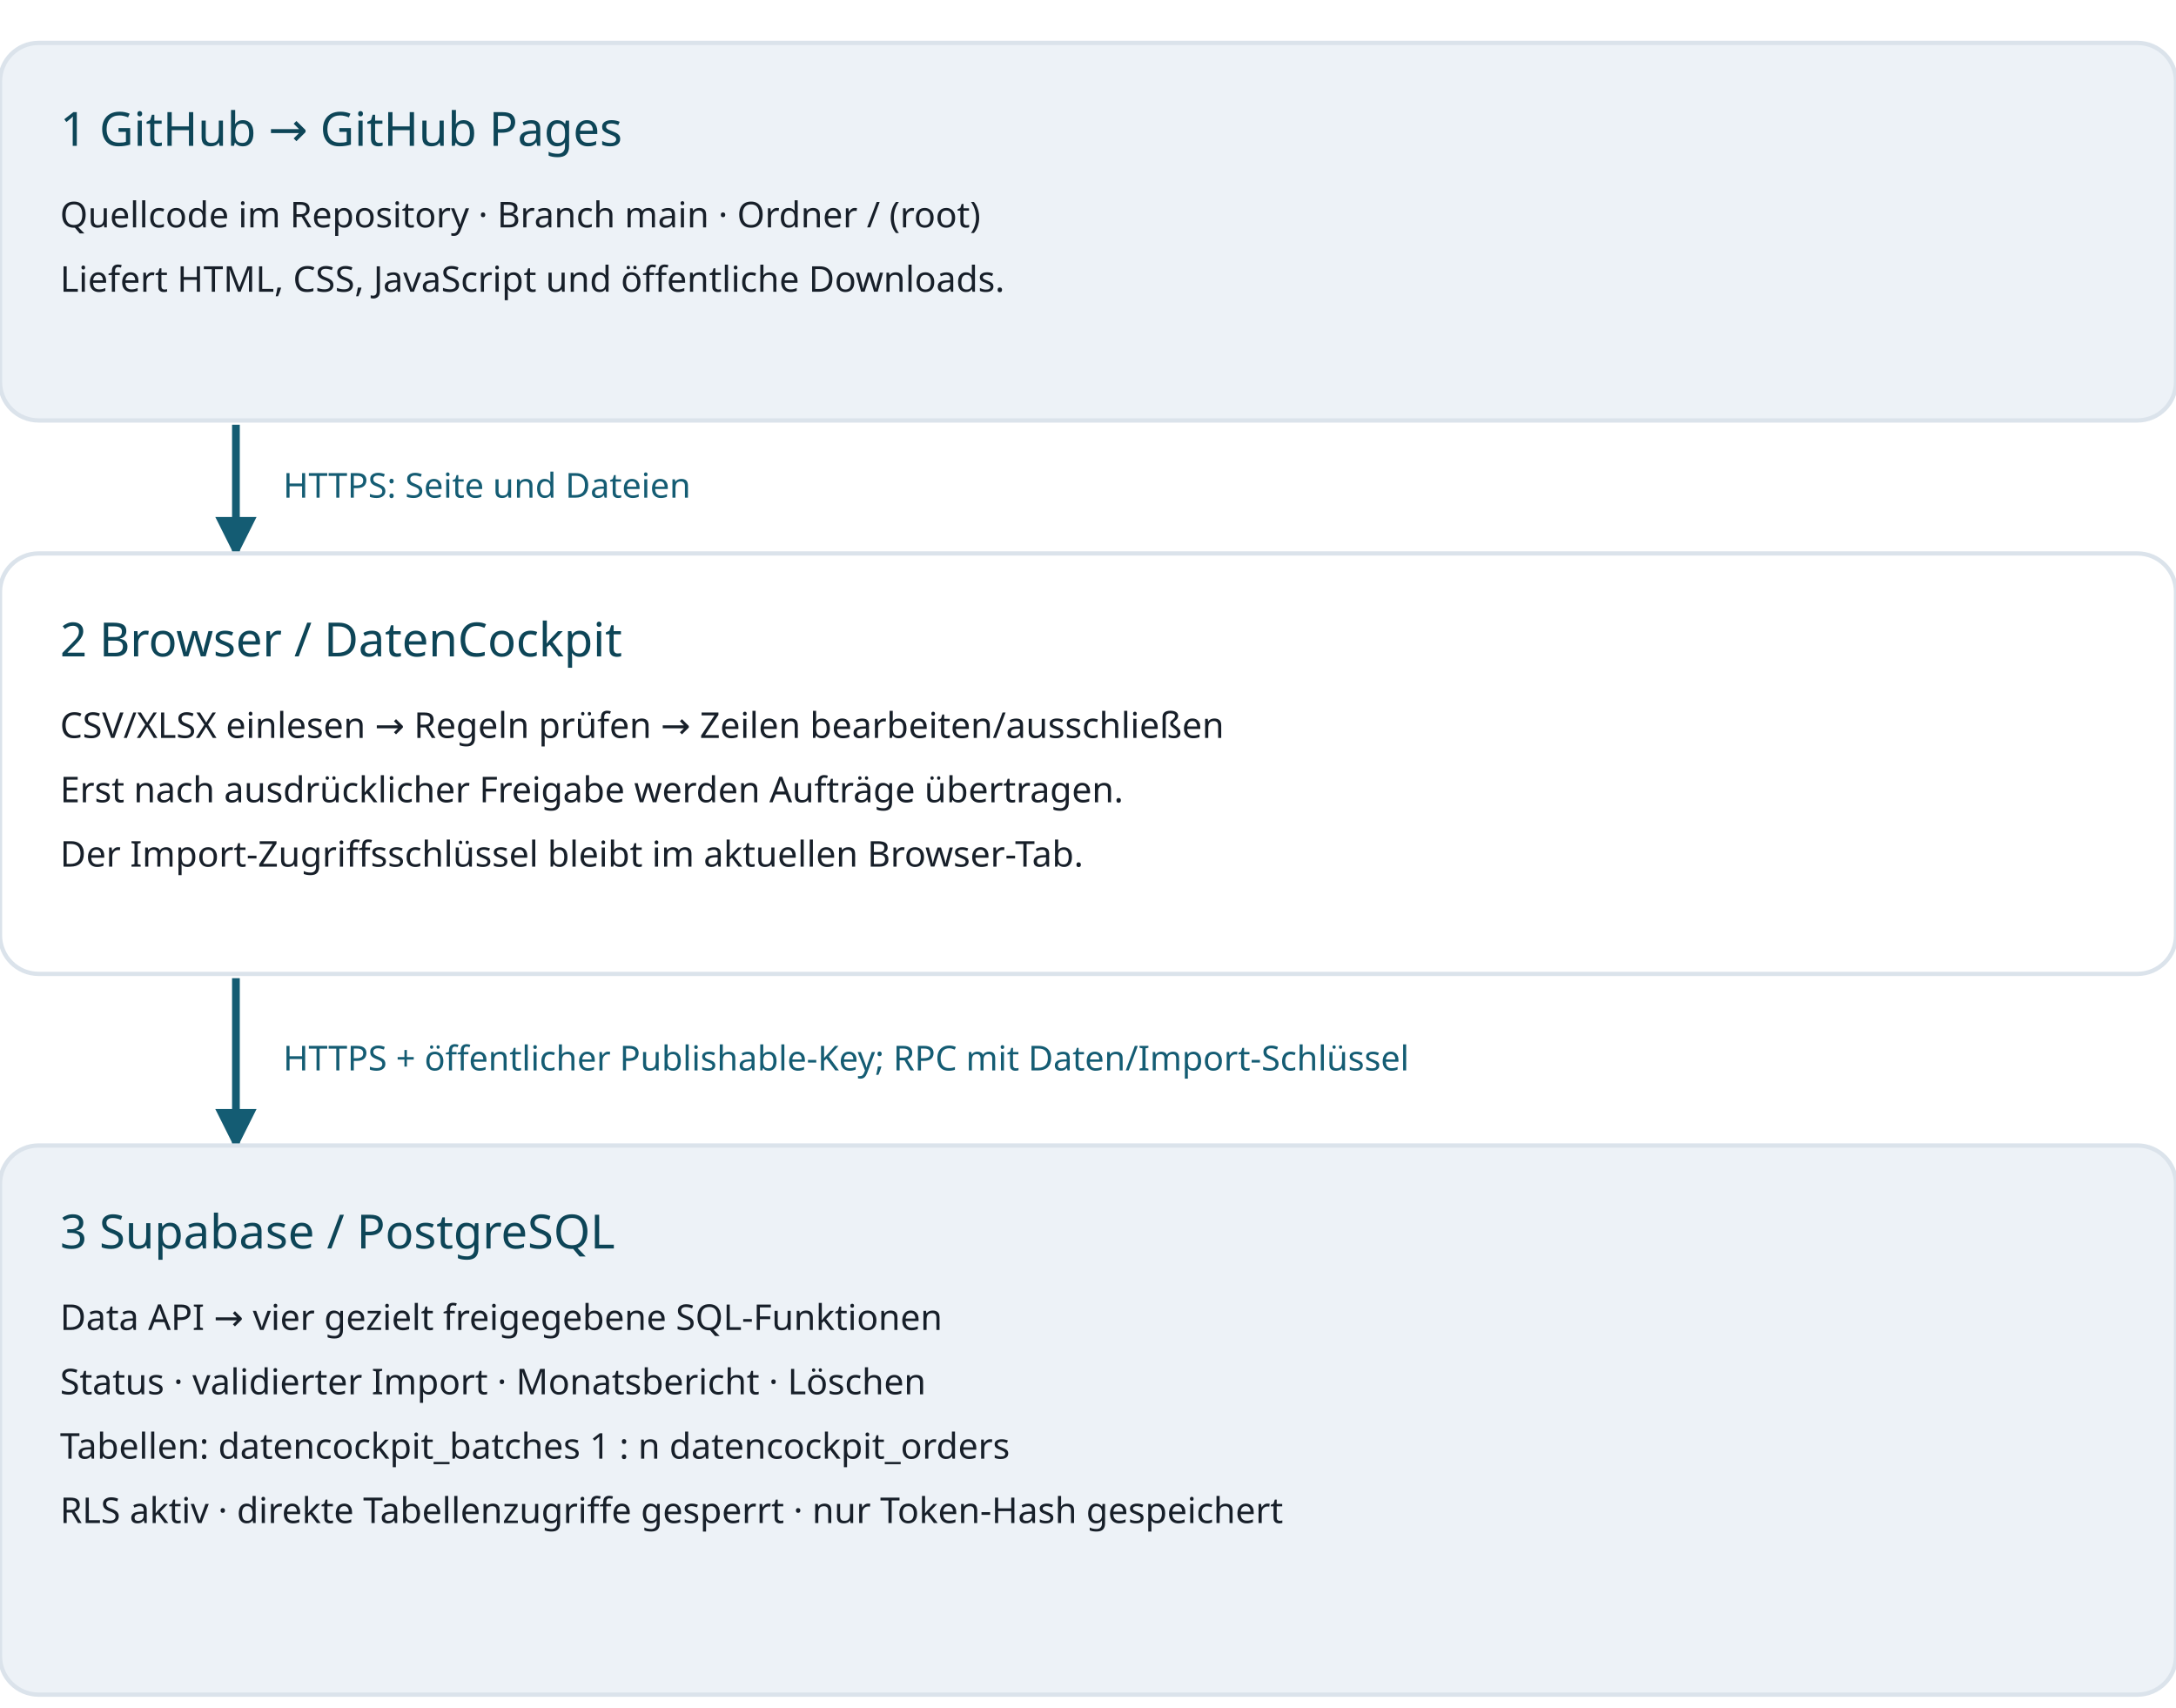
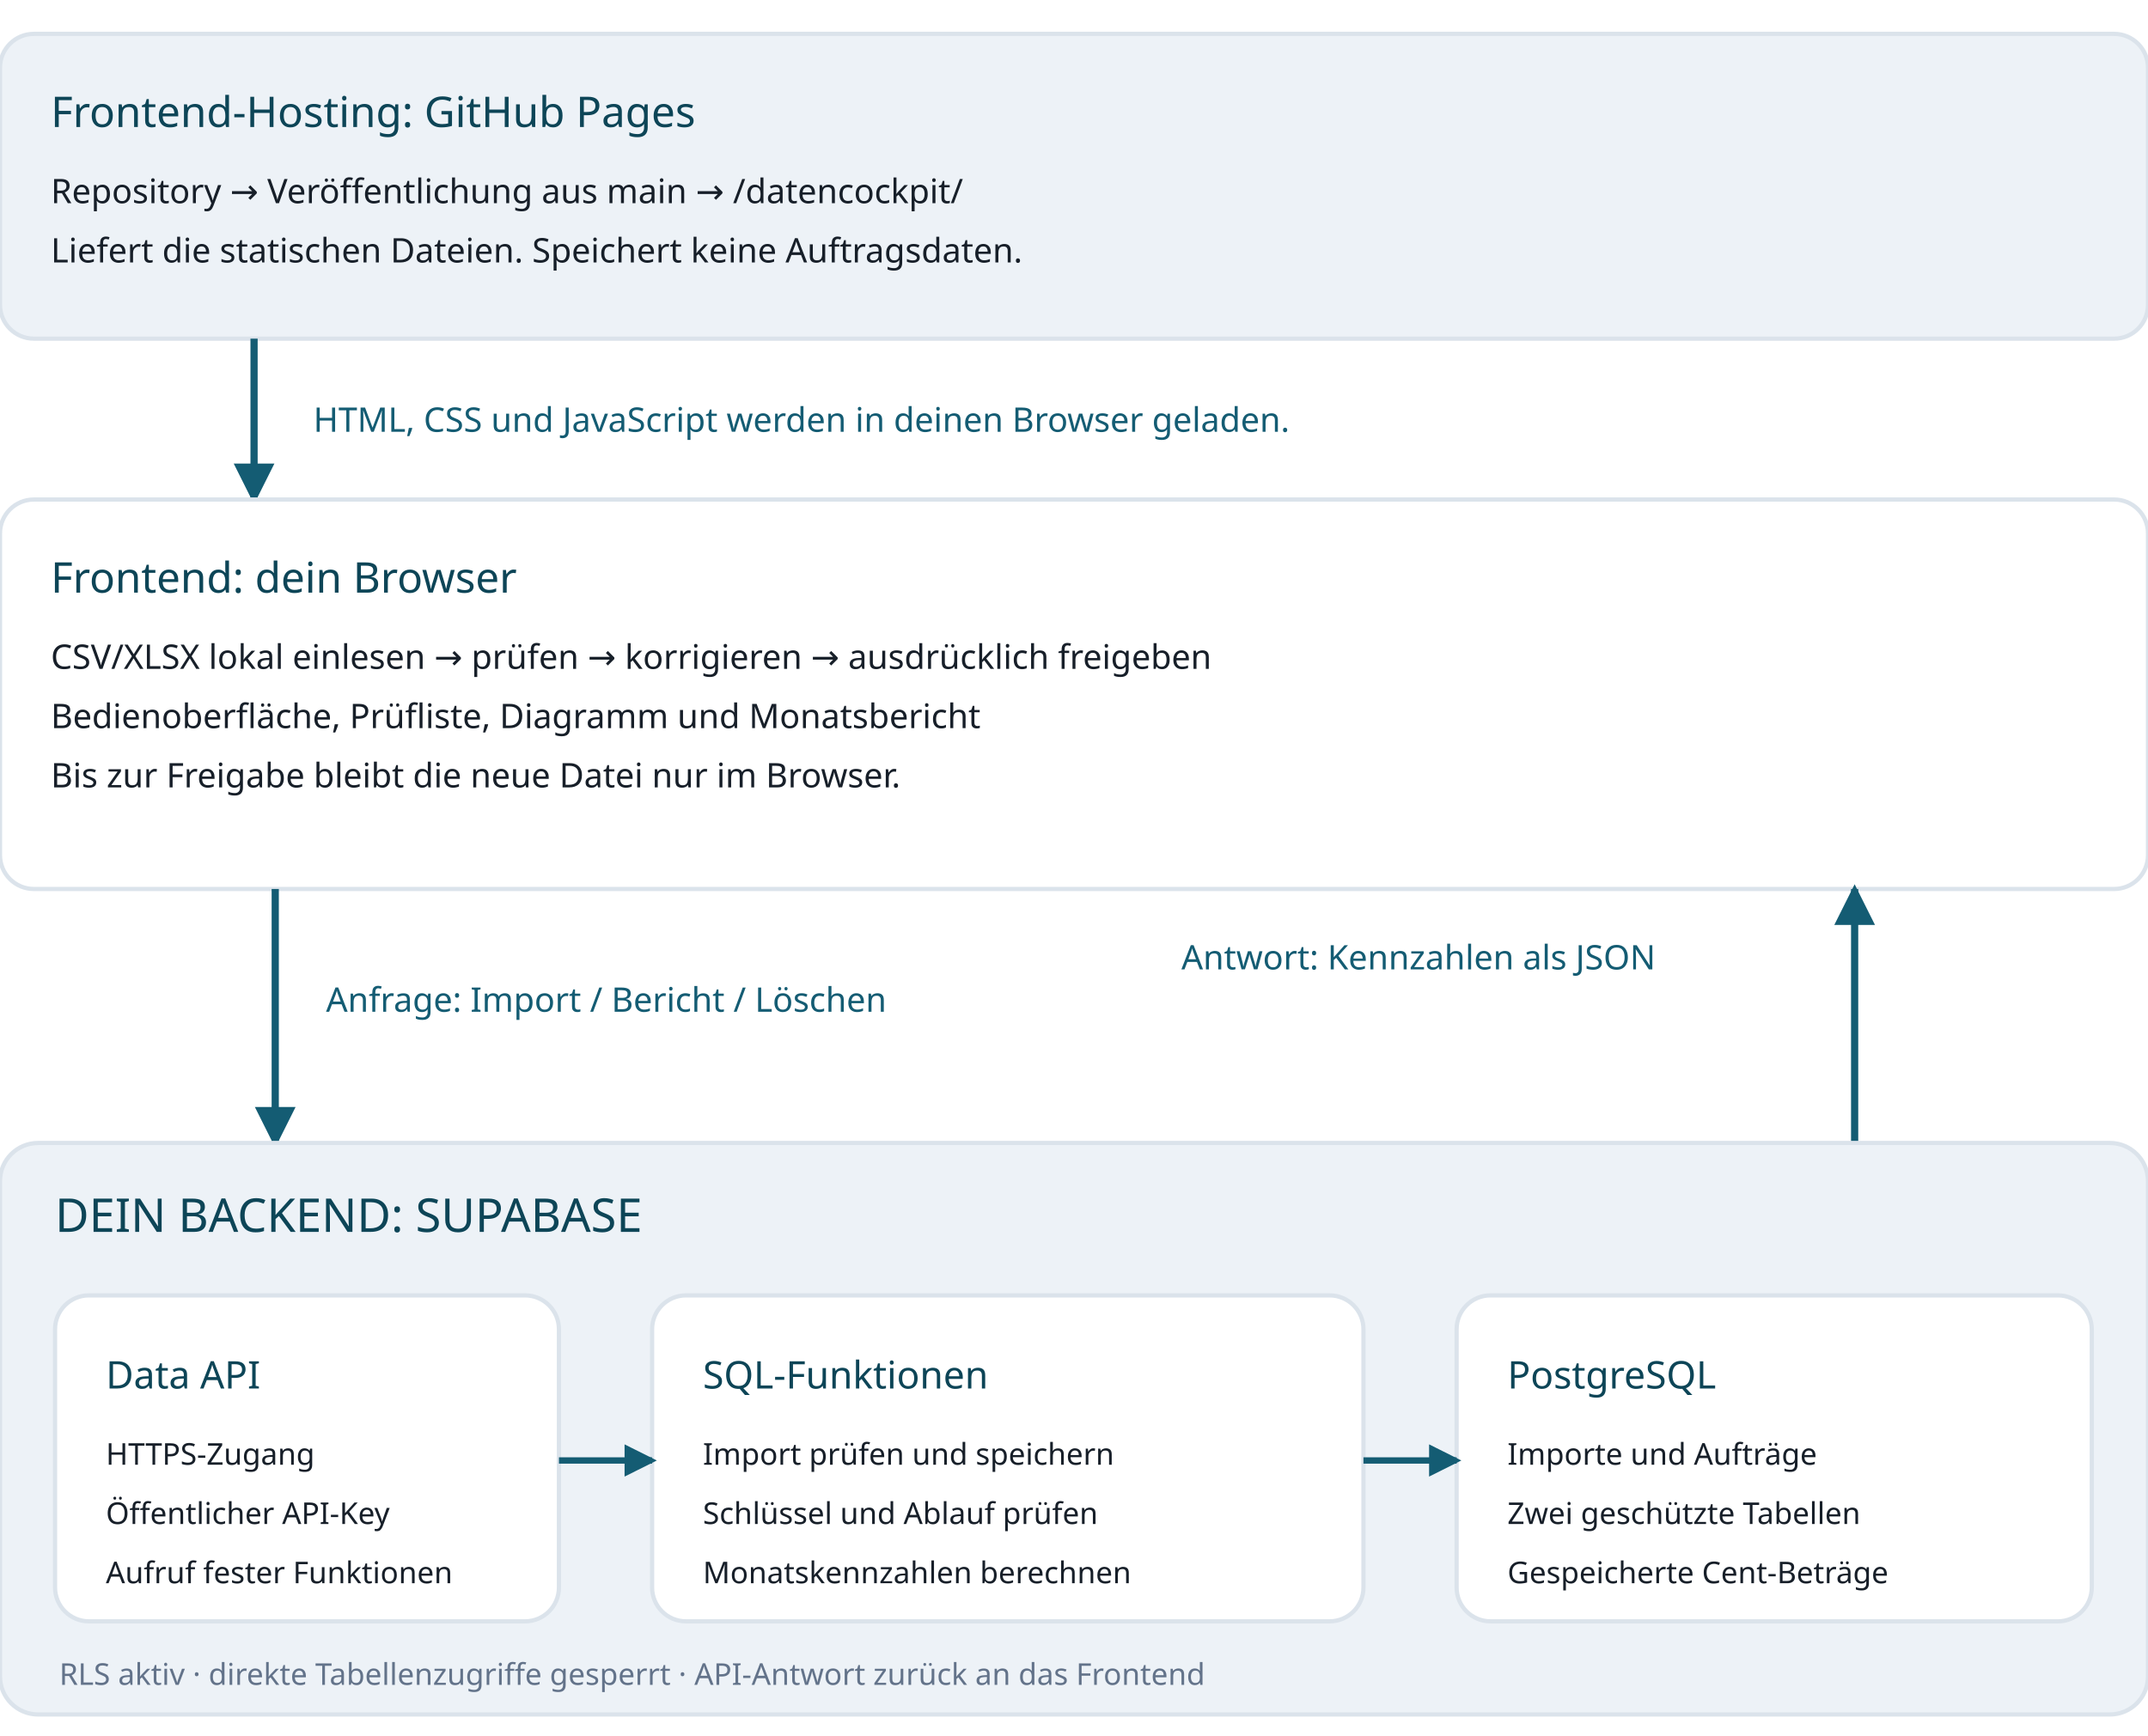
- <svg xmlns="http://www.w3.org/2000/svg" width="507.28" height="398" preserveAspectRatio="xMinYMin meet" viewBox="0 0 507 398" version="1.0" fill-rule="evenodd">
+ <svg xmlns="http://www.w3.org/2000/svg" width="507.28" height="410" preserveAspectRatio="xMinYMin meet" viewBox="0 0 507 410" version="1.0" fill-rule="evenodd">
  <clipPath id="clip">
-     <rect x="0" y="0" width="507.28" height="398" />
+     <rect x="0" y="0" width="507.28" height="410" />
  </clipPath>
-   <g id="group" transform="scale(1,-1) translate(0,-398)" style="clip-path: url(#clip)">
+   <g id="group" transform="scale(1,-1) translate(0,-410)" style="clip-path: url(#clip)">
    <g transform="">
-       <rect x="0" y="300" width="507.28" height="88" rx="9" ry="9" style="stroke: rgb(86%,89%,92%); stroke-linecap: butt; stroke-width: 1; fill: rgb(93%,95%,97%); fill-rule: evenodd;" />
-       <text x="14" y="364" style="font-family: Bold; font-size: 11px;fill: rgb(5%,27%,34%); stroke:none;" transform="translate(0,728) scale(1,-1)">1  GitHub → GitHub Pages</text>
-       <text x="14" y="345" style="font-family: Body; font-size: 8.3px;fill: rgb(9%,12%,16%); stroke:none;" transform="translate(0,690) scale(1,-1)">Quellcode im Repository · Branch main · Ordner / (root)</text>
-       <text x="14" y="330" style="font-family: Body; font-size: 8.3px;fill: rgb(9%,12%,16%); stroke:none;" transform="translate(0,660) scale(1,-1)">Liefert HTML, CSS, JavaScript und öffentliche Downloads.</text>
-       <path d="M 55,299 L 55,269 Z" style="stroke: rgb(8%,36%,45%); stroke-linecap: butt; stroke-width: 1.8;" />
-       <polygon points="55 269, 51 277, 59 277" style="stroke: rgb(8%,36%,45%); stroke-linecap: butt; stroke-width: 1; fill: rgb(8%,36%,45%); fill-rule: evenodd;" />
-       <text x="66" y="282.0" style="font-family: Body; font-size: 8px;fill: rgb(8%,36%,45%); stroke:none;" transform="translate(0,564) scale(1,-1)">HTTPS: Seite und Dateien</text>
-       <rect x="0" y="171" width="507.28" height="98" rx="9" ry="9" style="stroke: rgb(86%,89%,92%); stroke-linecap: butt; stroke-width: 1; fill: rgb(100%,100%,100%); fill-rule: evenodd;" />
-       <text x="14" y="245" style="font-family: Bold; font-size: 11px;fill: rgb(5%,27%,34%); stroke:none;" transform="translate(0,490) scale(1,-1)">2  Browser / DatenCockpit</text>
-       <text x="14" y="226" style="font-family: Body; font-size: 8.3px;fill: rgb(9%,12%,16%); stroke:none;" transform="translate(0,452) scale(1,-1)">CSV/XLSX einlesen → Regeln prüfen → Zeilen bearbeiten/ausschließen</text>
-       <text x="14" y="211" style="font-family: Body; font-size: 8.3px;fill: rgb(9%,12%,16%); stroke:none;" transform="translate(0,422) scale(1,-1)">Erst nach ausdrücklicher Freigabe werden Aufträge übertragen.</text>
-       <text x="14" y="196" style="font-family: Body; font-size: 8.3px;fill: rgb(9%,12%,16%); stroke:none;" transform="translate(0,392) scale(1,-1)">Der Import-Zugriffsschlüssel bleibt im aktuellen Browser-Tab.</text>
-       <path d="M 55,170 L 55,131 Z" style="stroke: rgb(8%,36%,45%); stroke-linecap: butt; stroke-width: 1.8;" />
-       <polygon points="55 131, 51 139, 59 139" style="stroke: rgb(8%,36%,45%); stroke-linecap: butt; stroke-width: 1; fill: rgb(8%,36%,45%); fill-rule: evenodd;" />
-       <text x="66" y="148.5" style="font-family: Body; font-size: 8px;fill: rgb(8%,36%,45%); stroke:none;" transform="translate(0,297) scale(1,-1)">HTTPS + öffentlicher Publishable-Key; RPC mit Daten/Import-Schlüssel</text>
-       <rect x="0" y="3" width="507.28" height="128" rx="9" ry="9" style="stroke: rgb(86%,89%,92%); stroke-linecap: butt; stroke-width: 1; fill: rgb(93%,95%,97%); fill-rule: evenodd;" />
-       <text x="14" y="107" style="font-family: Bold; font-size: 11px;fill: rgb(5%,27%,34%); stroke:none;" transform="translate(0,214) scale(1,-1)">3  Supabase / PostgreSQL</text>
-       <text x="14" y="88" style="font-family: Body; font-size: 8.3px;fill: rgb(9%,12%,16%); stroke:none;" transform="translate(0,176) scale(1,-1)">Data API → vier gezielt freigegebene SQL-Funktionen</text>
-       <text x="14" y="73" style="font-family: Body; font-size: 8.3px;fill: rgb(9%,12%,16%); stroke:none;" transform="translate(0,146) scale(1,-1)">Status · validierter Import · Monatsbericht · Löschen</text>
-       <text x="14" y="58" style="font-family: Body; font-size: 8.3px;fill: rgb(9%,12%,16%); stroke:none;" transform="translate(0,116) scale(1,-1)">Tabellen: datencockpit_batches  1 : n  datencockpit_orders</text>
-       <text x="14" y="43" style="font-family: Body; font-size: 8.3px;fill: rgb(9%,12%,16%); stroke:none;" transform="translate(0,86) scale(1,-1)">RLS aktiv · direkte Tabellenzugriffe gesperrt · nur Token-Hash gespeichert</text>
+       <rect x="0" y="330" width="507.28" height="72" rx="8" ry="8" style="stroke: rgb(86%,89%,92%); stroke-linecap: butt; stroke-width: 1; fill: rgb(93%,95%,97%); fill-rule: evenodd;" />
+       <text x="12" y="380" style="font-family: Bold; font-size: 10px;fill: rgb(5%,27%,34%); stroke:none;" transform="translate(0,760) scale(1,-1)">Frontend-Hosting: GitHub Pages</text>
+       <text x="12" y="362" style="font-family: Body; font-size: 8px;fill: rgb(9%,12%,16%); stroke:none;" transform="translate(0,724) scale(1,-1)">Repository → Veröffentlichung aus main → /datencockpit/</text>
+       <text x="12" y="348" style="font-family: Body; font-size: 8px;fill: rgb(9%,12%,16%); stroke:none;" transform="translate(0,696) scale(1,-1)">Liefert die statischen Dateien. Speichert keine Auftragsdaten.</text>
+       <path d="M 60,330 L 60,292 Z" style="stroke: rgb(8%,36%,45%); stroke-linecap: butt; stroke-width: 1.7;" />
+       <polygon points="60 292, 56 300, 64 300" style="stroke: rgb(8%,36%,45%); stroke-linecap: butt; stroke-width: 1; fill: rgb(8%,36%,45%); fill-rule: evenodd;" />
+       <text x="74" y="308" style="font-family: Body; font-size: 8px;fill: rgb(8%,36%,45%); stroke:none;" transform="translate(0,616) scale(1,-1)">HTML, CSS und JavaScript werden in deinen Browser geladen.</text>
+       <rect x="0" y="200" width="507.28" height="92" rx="8" ry="8" style="stroke: rgb(86%,89%,92%); stroke-linecap: butt; stroke-width: 1; fill: rgb(100%,100%,100%); fill-rule: evenodd;" />
+       <text x="12" y="270" style="font-family: Bold; font-size: 10px;fill: rgb(5%,27%,34%); stroke:none;" transform="translate(0,540) scale(1,-1)">Frontend: dein Browser</text>
+       <text x="12" y="252" style="font-family: Body; font-size: 8px;fill: rgb(9%,12%,16%); stroke:none;" transform="translate(0,504) scale(1,-1)">CSV/XLSX lokal einlesen → prüfen → korrigieren → ausdrücklich freigeben</text>
+       <text x="12" y="238" style="font-family: Body; font-size: 8px;fill: rgb(9%,12%,16%); stroke:none;" transform="translate(0,476) scale(1,-1)">Bedienoberfläche, Prüfliste, Diagramm und Monatsbericht</text>
+       <text x="12" y="224" style="font-family: Body; font-size: 8px;fill: rgb(9%,12%,16%); stroke:none;" transform="translate(0,448) scale(1,-1)">Bis zur Freigabe bleibt die neue Datei nur im Browser.</text>
+       <path d="M 65,200 L 65,140 Z" style="stroke: rgb(8%,36%,45%); stroke-linecap: butt; stroke-width: 1.7;" />
+       <polygon points="65 140, 61 148, 69 148" style="stroke: rgb(8%,36%,45%); stroke-linecap: butt; stroke-width: 1; fill: rgb(8%,36%,45%); fill-rule: evenodd;" />
+       <text x="77" y="171" style="font-family: Body; font-size: 8px;fill: rgb(8%,36%,45%); stroke:none;" transform="translate(0,342) scale(1,-1)">Anfrage: Import / Bericht / Löschen</text>
+       <path d="M 438,140 L 438,200 Z" style="stroke: rgb(8%,36%,45%); stroke-linecap: butt; stroke-width: 1.7;" />
+       <polygon points="438 200, 434 192, 442 192" style="stroke: rgb(8%,36%,45%); stroke-linecap: butt; stroke-width: 1; fill: rgb(8%,36%,45%); fill-rule: evenodd;" />
+       <text x="279" y="181" style="font-family: Body; font-size: 8px;fill: rgb(8%,36%,45%); stroke:none;" transform="translate(0,362) scale(1,-1)">Antwort: Kennzahlen als JSON</text>
+       <rect x="0" y="5" width="507.28" height="135" rx="9" ry="9" style="stroke: rgb(86%,89%,92%); stroke-linecap: butt; stroke-width: 1; fill: rgb(93%,95%,97%); fill-rule: evenodd;" />
+       <text x="13" y="119" style="font-family: Bold; font-size: 11px;fill: rgb(5%,27%,34%); stroke:none;" transform="translate(0,238) scale(1,-1)">DEIN BACKEND: SUPABASE</text>
+       <rect x="13" y="27" width="119" height="77" rx="8" ry="8" style="stroke: rgb(86%,89%,92%); stroke-linecap: butt; stroke-width: 1; fill: rgb(100%,100%,100%); fill-rule: evenodd;" />
+       <text x="25" y="82" style="font-family: Bold; font-size: 9px;fill: rgb(5%,27%,34%); stroke:none;" transform="translate(0,164) scale(1,-1)">Data API</text>
+       <text x="25" y="64" style="font-family: Body; font-size: 7.1px;fill: rgb(9%,12%,16%); stroke:none;" transform="translate(0,128) scale(1,-1)">HTTPS-Zugang</text>
+       <text x="25" y="50" style="font-family: Body; font-size: 7.1px;fill: rgb(9%,12%,16%); stroke:none;" transform="translate(0,100) scale(1,-1)">Öffentlicher API-Key</text>
+       <text x="25" y="36" style="font-family: Body; font-size: 7.1px;fill: rgb(9%,12%,16%); stroke:none;" transform="translate(0,72) scale(1,-1)">Aufruf fester Funktionen</text>
+       <rect x="154" y="27" width="168" height="77" rx="8" ry="8" style="stroke: rgb(86%,89%,92%); stroke-linecap: butt; stroke-width: 1; fill: rgb(100%,100%,100%); fill-rule: evenodd;" />
+       <text x="166" y="82" style="font-family: Bold; font-size: 9px;fill: rgb(5%,27%,34%); stroke:none;" transform="translate(0,164) scale(1,-1)">SQL-Funktionen</text>
+       <text x="166" y="64" style="font-family: Body; font-size: 7.1px;fill: rgb(9%,12%,16%); stroke:none;" transform="translate(0,128) scale(1,-1)">Import prüfen und speichern</text>
+       <text x="166" y="50" style="font-family: Body; font-size: 7.1px;fill: rgb(9%,12%,16%); stroke:none;" transform="translate(0,100) scale(1,-1)">Schlüssel und Ablauf prüfen</text>
+       <text x="166" y="36" style="font-family: Body; font-size: 7.1px;fill: rgb(9%,12%,16%); stroke:none;" transform="translate(0,72) scale(1,-1)">Monatskennzahlen berechnen</text>
+       <rect x="344" y="27" width="150" height="77" rx="8" ry="8" style="stroke: rgb(86%,89%,92%); stroke-linecap: butt; stroke-width: 1; fill: rgb(100%,100%,100%); fill-rule: evenodd;" />
+       <text x="356" y="82" style="font-family: Bold; font-size: 9px;fill: rgb(5%,27%,34%); stroke:none;" transform="translate(0,164) scale(1,-1)">PostgreSQL</text>
+       <text x="356" y="64" style="font-family: Body; font-size: 7.1px;fill: rgb(9%,12%,16%); stroke:none;" transform="translate(0,128) scale(1,-1)">Importe und Aufträge</text>
+       <text x="356" y="50" style="font-family: Body; font-size: 7.1px;fill: rgb(9%,12%,16%); stroke:none;" transform="translate(0,100) scale(1,-1)">Zwei geschützte Tabellen</text>
+       <text x="356" y="36" style="font-family: Body; font-size: 7.1px;fill: rgb(9%,12%,16%); stroke:none;" transform="translate(0,72) scale(1,-1)">Gespeicherte Cent-Beträge</text>
+       <path d="M 132,65 L 154,65 Z" style="stroke: rgb(8%,36%,45%); stroke-linecap: butt; stroke-width: 1.5;" />
+       <polygon points="154 65, 148 68, 148 62" style="stroke: rgb(8%,36%,45%); stroke-linecap: butt; stroke-width: 1; fill: rgb(8%,36%,45%); fill-rule: evenodd;" />
+       <path d="M 322,65 L 344,65 Z" style="stroke: rgb(8%,36%,45%); stroke-linecap: butt; stroke-width: 1.5;" />
+       <polygon points="344 65, 338 68, 338 62" style="stroke: rgb(8%,36%,45%); stroke-linecap: butt; stroke-width: 1; fill: rgb(8%,36%,45%); fill-rule: evenodd;" />
+       <text x="14" y="12" style="font-family: Body; font-size: 7.1px;fill: rgb(39%,45%,54%); stroke:none;" transform="translate(0,24) scale(1,-1)">RLS aktiv · direkte Tabellenzugriffe gesperrt · API-Antwort zurück an das Frontend</text>
    </g>
  </g>
</svg>
